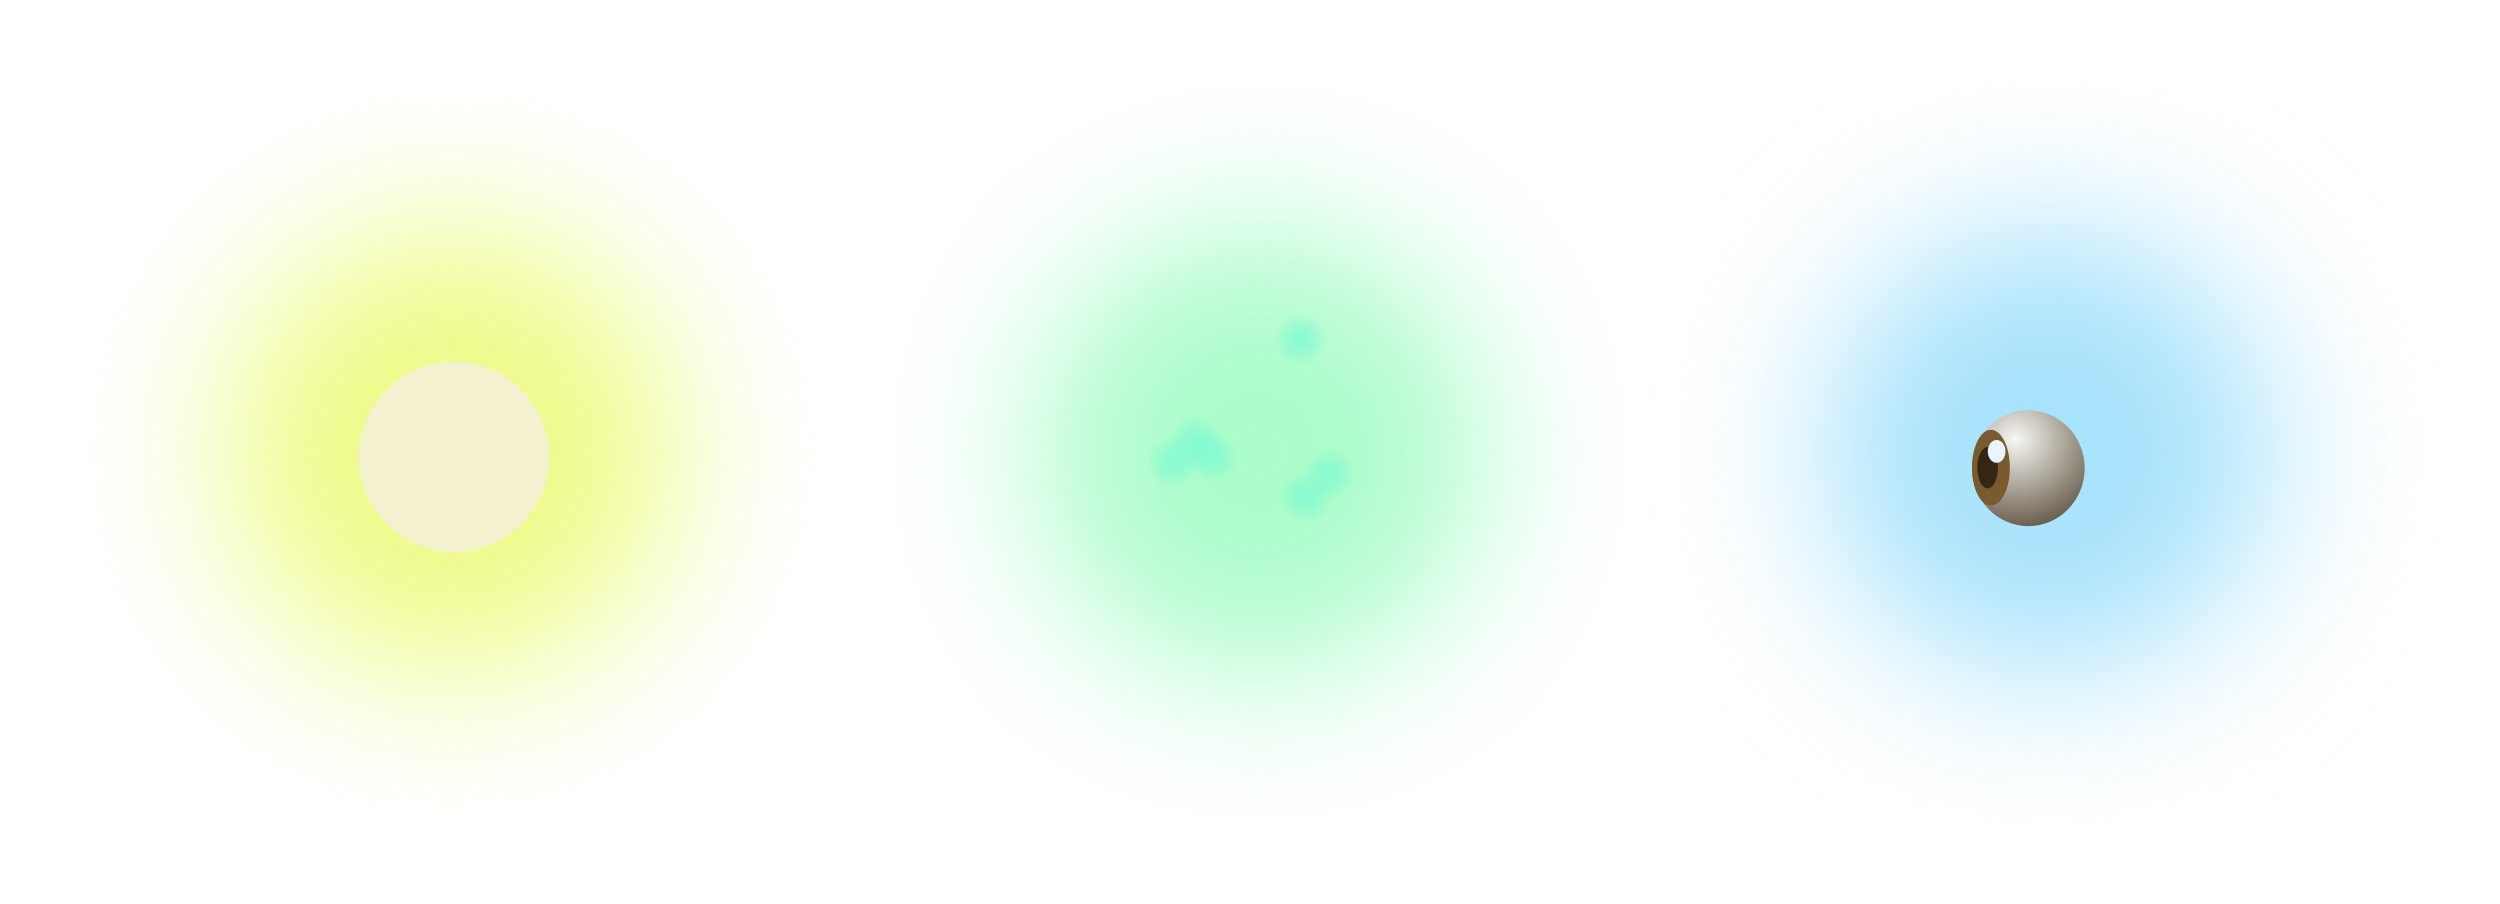
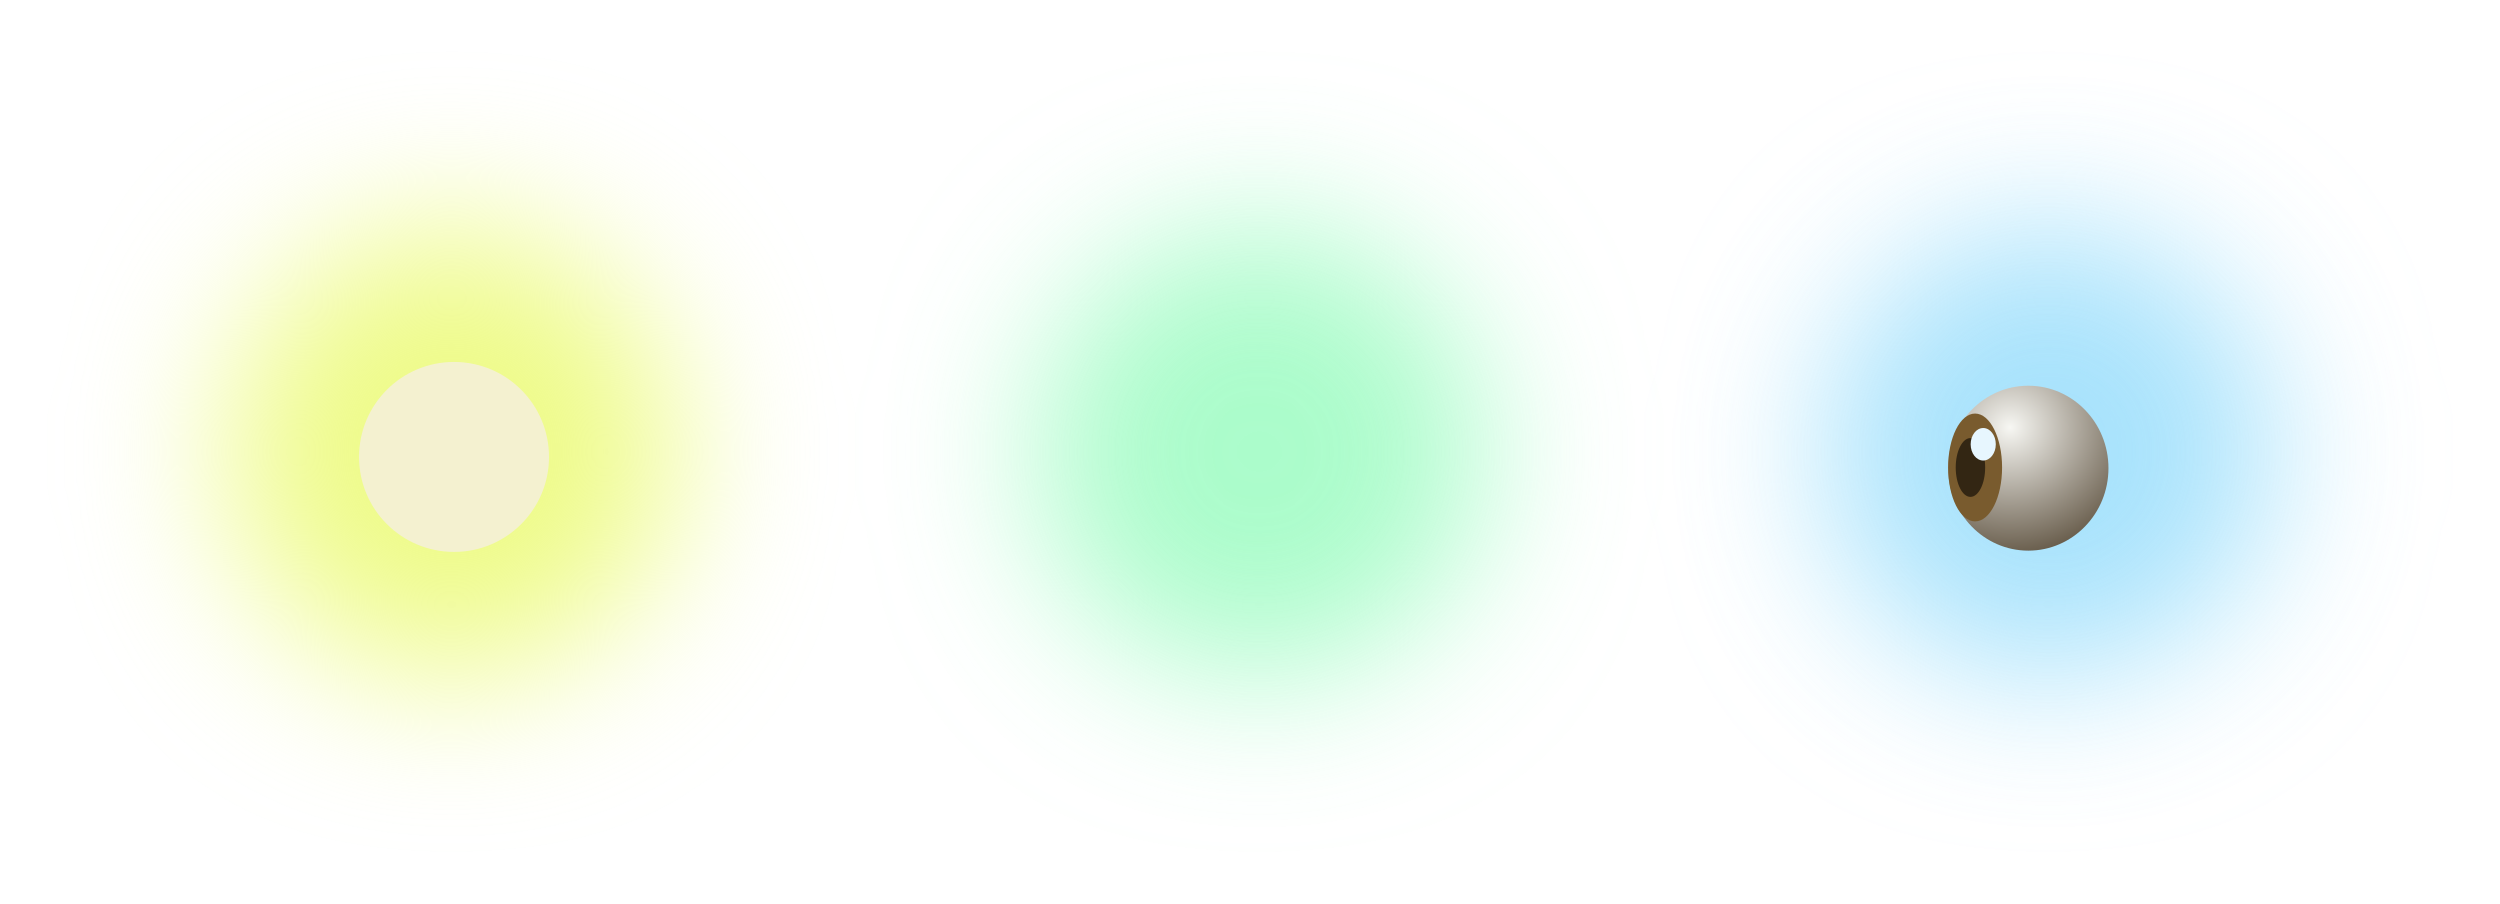
<svg xmlns="http://www.w3.org/2000/svg" xmlns:xlink="http://www.w3.org/1999/xlink" width="56.878mm" height="20.551mm" viewBox="0 0 56.878 20.551" version="1.1" id="svg1919">
  <defs id="defs1916">
    <linearGradient id="linearGradient8062">
      <stop style="stop-color:#f7f7f3;stop-opacity:1" offset="0" id="stop8058" />
      <stop style="stop-color:#554835;stop-opacity:1" offset="1" id="stop8060" />
    </linearGradient>
    <linearGradient id="linearGradient6531">
      <stop style="stop-color:#f7f7f3;stop-opacity:1" offset="0" id="stop6527" />
      <stop style="stop-color:#b09d81;stop-opacity:1" offset="1" id="stop6529" />
    </linearGradient>
    <linearGradient id="linearGradient6184">
      <stop style="stop-color:#88fbd2;stop-opacity:1" offset="0" id="stop6180" />
      <stop style="stop-color:#6ef8ce;stop-opacity:0;" offset="1" id="stop6182" />
    </linearGradient>
    <linearGradient id="linearGradient11644">
      <stop style="stop-color:#ffffff;stop-opacity:1" offset="0" id="stop11640" />
      <stop style="stop-color:#d5cbbc;stop-opacity:1" offset="1" id="stop11642" />
    </linearGradient>
    <linearGradient id="linearGradient8971">
      <stop style="stop-color:#35813b;stop-opacity:1" offset="0" id="stop8967" />
      <stop style="stop-color:#1b441b;stop-opacity:1" offset="1" id="stop8969" />
    </linearGradient>
    <marker style="overflow:visible" id="Arrow1Mend" refX="0" refY="0" orient="auto">
      <path transform="matrix(-0.4,0,0,-0.4,-4,0)" style="fill:context-stroke;fill-rule:evenodd;stroke:context-stroke;stroke-width:1pt" d="M 0,0 5,-5 -12.5,0 5,5 Z" id="path6926" />
    </marker>
    <linearGradient id="linearGradient6579">
      <stop style="stop-color:#6ecaf8;stop-opacity:1;" offset="0" id="stop6575" />
      <stop style="stop-color:#6ecaf8;stop-opacity:0;" offset="1" id="stop6577" />
    </linearGradient>
    <filter style="color-interpolation-filters:sRGB" id="filter6571" x="-0.404" y="-0.404" width="1.809" height="1.809">
      <feGaussianBlur stdDeviation="1.728" id="feGaussianBlur6573" />
    </filter>
    <linearGradient xlink:href="#linearGradient6579" id="linearGradient6581" x1="93.383" y1="100.019" x2="93.383" y2="63.141" gradientUnits="userSpaceOnUse" />
    <radialGradient xlink:href="#linearGradient6579" id="radialGradient8110" cx="105.24" cy="79.818" fx="105.24" fy="79.818" r="0.976" gradientUnits="userSpaceOnUse" gradientTransform="matrix(0.6030273,0,0,0.6030273,38.56063,28.7973)" />
    <radialGradient xlink:href="#linearGradient6579" id="radialGradient8213" gradientUnits="userSpaceOnUse" gradientTransform="matrix(0.6030273,0,0,0.6030273,38.05608,29.25981)" cx="105.24" cy="79.818" fx="105.24" fy="79.818" r="0.976" />
    <radialGradient xlink:href="#linearGradient6579" id="radialGradient8217" gradientUnits="userSpaceOnUse" gradientTransform="matrix(0.6030273,0,0,0.6030273,38.93904,29.13367)" cx="105.24" cy="79.818" fx="105.24" fy="79.818" r="0.976" />
    <radialGradient xlink:href="#linearGradient6579" id="radialGradient8225" gradientUnits="userSpaceOnUse" gradientTransform="matrix(0.6030273,0,0,0.6030273,41.26883,30.01663)" cx="105.24" cy="79.818" fx="105.24" fy="79.818" r="0.976" />
    <linearGradient xlink:href="#linearGradient8971" id="linearGradient8946" gradientUnits="userSpaceOnUse" x1="93.383" y1="100.019" x2="93.383" y2="63.141" gradientTransform="matrix(1,0,0,0.1157899,0,-121.0366)" />
    <filter style="color-interpolation-filters:sRGB" id="filter10713" x="-0.749" y="-0.23" width="2.498" height="1.46">
      <feGaussianBlur stdDeviation="0.674" id="feGaussianBlur10715" />
    </filter>
    <radialGradient xlink:href="#linearGradient6579" id="radialGradient11516" gradientUnits="userSpaceOnUse" gradientTransform="matrix(0.6030273,0,0,0.6030273,40.57859,27.30498)" cx="105.24" cy="79.818" fx="105.24" fy="79.818" r="0.976" />
    <radialGradient xlink:href="#linearGradient6579" id="radialGradient11520" gradientUnits="userSpaceOnUse" gradientTransform="matrix(0.6030273,0,0,0.6030273,41.10776,26.77581)" cx="105.24" cy="79.818" fx="105.24" fy="79.818" r="0.976" />
    <radialGradient xlink:href="#linearGradient11644" id="radialGradient11648" cx="107.048" cy="-101.914" fx="107.048" fy="-101.914" r="3.029" gradientTransform="matrix(1.425518,-0.5377639,0.7487234,1.984734,30.75449,157.9487)" gradientUnits="userSpaceOnUse" />
    <linearGradient xlink:href="#linearGradient6579" id="linearGradient13010" gradientUnits="userSpaceOnUse" x1="93.383" y1="100.019" x2="93.383" y2="63.141" gradientTransform="translate(0,64.4256)" />
    <radialGradient xlink:href="#linearGradient6184" id="radialGradient13384" gradientUnits="userSpaceOnUse" gradientTransform="matrix(0.6030273,0,0,0.6030273,-42.2831,22.18765)" cx="105.24" cy="79.818" fx="105.24" fy="79.818" r="0.976" />
    <radialGradient xlink:href="#linearGradient6184" id="radialGradient13386" gradientUnits="userSpaceOnUse" gradientTransform="matrix(0.6030273,0,0,0.6030273,-42.81226,22.71682)" cx="105.24" cy="79.818" fx="105.24" fy="79.818" r="0.976" />
-     <radialGradient xlink:href="#linearGradient8062" id="radialGradient13388" gradientUnits="userSpaceOnUse" gradientTransform="matrix(0.7886969,-0.1222219,0.1316103,0.7527997,-19.55712,-7.1319)" cx="106.882" cy="-101.166" fx="106.882" fy="-101.166" r="3.029" />
+     <radialGradient xlink:href="#linearGradient8062" id="radialGradient13388" gradientUnits="userSpaceOnUse" gradientTransform="matrix(1.122454,-0.1739432,0.1873045,1.071366,-49.71862,30.89984)" cx="106.882" cy="-101.166" fx="106.882" fy="-101.166" r="3.029" />
    <radialGradient xlink:href="#linearGradient6184" id="radialGradient13392" gradientUnits="userSpaceOnUse" gradientTransform="matrix(0.6030273,0,0,0.6030273,-42.12203,25.42847)" cx="105.24" cy="79.818" fx="105.24" fy="79.818" r="0.976" />
-     <radialGradient xlink:href="#linearGradient6184" id="radialGradient13394" gradientUnits="userSpaceOnUse" gradientTransform="matrix(0.6030273,0,0,0.6030273,-44.45182,24.5455)" cx="105.24" cy="79.818" fx="105.24" fy="79.818" r="0.976" />
-     <radialGradient xlink:href="#linearGradient6184" id="radialGradient13396" gradientUnits="userSpaceOnUse" gradientTransform="matrix(0.6030273,0,0,0.6030273,-45.33478,24.67164)" cx="105.24" cy="79.818" fx="105.24" fy="79.818" r="0.976" />
-     <radialGradient xlink:href="#linearGradient6184" id="radialGradient13398" gradientUnits="userSpaceOnUse" gradientTransform="matrix(0.6030273,0,0,0.6030273,-44.83023,24.20914)" cx="105.24" cy="79.818" fx="105.24" fy="79.818" r="0.976" />
    <radialGradient xlink:href="#linearGradient6184" id="radialGradient1633" gradientUnits="userSpaceOnUse" gradientTransform="matrix(0.6030273,0,0,0.6030273,-7.896497,-103.9098)" cx="105.24" cy="79.818" fx="105.24" fy="79.818" r="0.976" />
    <radialGradient xlink:href="#linearGradient6184" id="radialGradient1635" gradientUnits="userSpaceOnUse" gradientTransform="matrix(0.6030273,0,0,0.6030273,-8.77946,-103.7836)" cx="105.24" cy="79.818" fx="105.24" fy="79.818" r="0.976" />
    <radialGradient xlink:href="#linearGradient6184" id="radialGradient1637" gradientUnits="userSpaceOnUse" gradientTransform="matrix(0.6030273,0,0,0.6030273,-8.27491,-104.2461)" cx="105.24" cy="79.818" fx="105.24" fy="79.818" r="0.976" />
    <radialGradient xlink:href="#linearGradient6184" id="radialGradient1643" gradientUnits="userSpaceOnUse" gradientTransform="matrix(0.6030273,0,0,0.6030273,-124.2983,-6.871051)" cx="105.24" cy="79.818" fx="105.24" fy="79.818" r="0.976" />
    <radialGradient xlink:href="#linearGradient6184" id="radialGradient1645" gradientUnits="userSpaceOnUse" gradientTransform="matrix(0.6030273,0,0,0.6030273,-124.8275,-6.341884)" cx="105.24" cy="79.818" fx="105.24" fy="79.818" r="0.976" />
    <radialGradient xlink:href="#linearGradient6184" id="radialGradient1653" gradientUnits="userSpaceOnUse" gradientTransform="matrix(0.6030273,0,0,0.6030273,-38.49634,29.4725)" cx="105.24" cy="79.818" fx="105.24" fy="79.818" r="0.976" />
    <radialGradient xlink:href="#linearGradient6184" id="radialGradient1659" gradientUnits="userSpaceOnUse" gradientTransform="matrix(0.6030273,0,0,0.6030273,14.92084,-42.80342)" cx="105.24" cy="79.818" fx="105.24" fy="79.818" r="0.976" />
    <radialGradient xlink:href="#linearGradient6184" id="radialGradient1661" gradientUnits="userSpaceOnUse" gradientTransform="matrix(0.6030273,0,0,0.6030273,14.39167,-42.27425)" cx="105.24" cy="79.818" fx="105.24" fy="79.818" r="0.976" />
    <radialGradient xlink:href="#linearGradient6184" id="radialGradient6186" cx="30.168" cy="93.913" fx="30.168" fy="93.913" r="0.589" gradientUnits="userSpaceOnUse" gradientTransform="translate(-12.52291,-24.25697)" />
    <radialGradient xlink:href="#linearGradient6531" id="radialGradient6872" gradientUnits="userSpaceOnUse" gradientTransform="matrix(1.474861,-0.2285547,0.2461109,1.407734,-81.54775,71.25076)" cx="106.882" cy="-101.166" fx="106.882" fy="-101.166" r="3.029" />
-     <radialGradient xlink:href="#linearGradient6184" id="radialGradient7773" gradientUnits="userSpaceOnUse" gradientTransform="matrix(0.6030273,0,0,0.6030273,-42.81226,22.71682)" cx="105.24" cy="79.818" fx="105.24" fy="79.818" r="0.976" />
-     <radialGradient xlink:href="#linearGradient6184" id="radialGradient7775" gradientUnits="userSpaceOnUse" gradientTransform="matrix(0.6030273,0,0,0.6030273,-42.2831,22.18765)" cx="105.24" cy="79.818" fx="105.24" fy="79.818" r="0.976" />
-     <radialGradient xlink:href="#linearGradient6184" id="radialGradient7779" gradientUnits="userSpaceOnUse" gradientTransform="matrix(0.6030273,0,0,0.6030273,-28.30383,45.93963)" cx="105.24" cy="79.818" fx="105.24" fy="79.818" r="0.976" />
  </defs>
  <g id="layer1" transform="translate(-5.571202,-86.3522)">
    <circle style="opacity:0.734;mix-blend-mode:normal;fill:#88d8fb;fill-opacity:1;stroke:none;stroke-width:0.5;filter:url(#filter6571)" id="circle3615" cx="52.173" cy="96.628" r="5.127" />
    <circle style="opacity:0.705;mix-blend-mode:normal;fill:#88fbb5;fill-opacity:1;stroke:none;stroke-width:0.5;filter:url(#filter6571)" id="circle2165" cx="34.225" cy="96.628" r="5.127" />
    <rect style="opacity:0.499;fill:url(#linearGradient6581);fill-opacity:1;stroke:none;stroke-width:0.558;stroke-opacity:1" id="rect3906" width="33.92" height="52.202" x="77.212" y="61.691" />
    <circle style="fill:#e8dec4;fill-opacity:1;stroke:#dbcca3;stroke-width:0.5;stroke-opacity:1" id="circle4144" cx="137.653" cy="98.211" r="15.382" />
    <path style="fill:#fcfaf7;fill-opacity:1;stroke:#dbcca3;stroke-width:0.5;stroke-opacity:1" id="circle4437" d="m 123.905,105.111 a 15.382,15.382 0 0 1 0.477,-14.677 l 13.272,7.777 z" />
    <ellipse style="fill:#795b2e;fill-opacity:1;stroke:none;stroke-width:1.036;stroke-opacity:1" id="path5293" cx="124.914" cy="97.916" rx="2.65" ry="5.966" />
    <ellipse style="fill:#332613;fill-opacity:1;stroke:none;stroke-width:0.565;stroke-opacity:1" id="ellipse5411" cx="124.457" cy="97.916" rx="1.445" ry="3.254" />
    <ellipse style="fill:#e7f6fe;fill-opacity:1;stroke:none;stroke-width:0.389;stroke-opacity:1" id="ellipse7188" cx="125.712" cy="95.348" rx="1.236" ry="1.802" />
    <circle style="mix-blend-mode:normal;fill:#fcd9ae;fill-opacity:1;stroke:none;stroke-width:0.5;filter:url(#filter6571)" id="path6357" cx="83.726" cy="77.663" r="5.127" />
    <g id="path6783">
      <path style="color:#000000;fill:#59a1c9;-inkscape-stroke:none" d="m 89.455,78.312 v 0.234 h 8.867 V 78.312 Z" id="path10902" />
      <g id="g10890">
        <g id="path10892">
          <path style="color:#000000;fill:#59a1c9;fill-rule:evenodd;stroke-width:0.094pt;-inkscape-stroke:none" d="m 97.387,78.429 -0.468,0.468 1.638,-0.468 -1.638,-0.468 z" id="path10896" />
          <path style="color:#000000;fill:#59a1c9;fill-rule:evenodd;-inkscape-stroke:none" d="m 96.705,77.834 0.596,0.596 -0.596,0.594 2.08,-0.594 z m 0.43,0.254 1.195,0.342 -1.195,0.34 0.342,-0.34 -0.045,-0.045 z" id="path10898" />
        </g>
      </g>
    </g>
    <g id="path7265">
      <path style="color:#000000;fill:#59c96d;-inkscape-stroke:none" d="m 89.455,77.072 v 0.234 h 9.766 v -0.234 z" id="path10920" />
      <g id="g10908">
        <g id="path10910">
          <path style="color:#000000;fill:#59c96d;fill-rule:evenodd;stroke-width:0.094pt;-inkscape-stroke:none" d="m 98.284,77.19 -0.468,0.468 1.638,-0.468 -1.638,-0.468 z" id="path10914" />
          <path style="color:#000000;fill:#59c96d;fill-rule:evenodd;-inkscape-stroke:none" d="m 97.602,76.596 0.594,0.594 -0.594,0.594 2.08,-0.594 z m 0.43,0.252 1.195,0.342 -1.195,0.342 0.342,-0.342 -0.045,-0.045 z" id="path10916" />
        </g>
      </g>
    </g>
    <g id="path7267">
      <path style="color:#000000;fill:#c96259;-inkscape-stroke:none" d="m 89.455,75.816 v 0.232 h 7.293 v -0.232 z" id="path10938" />
      <g id="g10926">
        <g id="path10928">
          <path style="color:#000000;fill:#c96259;fill-rule:evenodd;stroke-width:0.094pt;-inkscape-stroke:none" d="m 95.812,75.933 -0.468,0.468 1.638,-0.468 -1.638,-0.468 z" id="path10932" />
          <path style="color:#000000;fill:#c96259;fill-rule:evenodd;-inkscape-stroke:none" d="m 95.131,75.338 0.594,0.596 -0.594,0.594 2.078,-0.594 z m 0.428,0.254 1.197,0.342 -1.195,0.34 0.34,-0.34 -0.045,-0.045 z" id="path10934" />
        </g>
      </g>
    </g>
    <g id="path7542">
      <path style="color:#000000;fill:#b859c9;-inkscape-stroke:none" d="m 89.455,79.561 v 0.234 h 6.377 v -0.234 z" id="path10956" />
      <g id="g10944">
        <g id="path10946">
          <path style="color:#000000;fill:#b859c9;fill-rule:evenodd;stroke-width:0.094pt;-inkscape-stroke:none" d="m 94.896,79.677 -0.468,0.468 1.638,-0.468 -1.638,-0.468 z" id="path10950" />
          <path style="color:#000000;fill:#b859c9;fill-rule:evenodd;-inkscape-stroke:none" d="m 94.215,79.084 0.594,0.594 -0.594,0.594 2.078,-0.594 z m 0.43,0.252 1.195,0.34 -1.195,0.342 0.34,-0.34 -0.043,-0.045 z" id="path10952" />
        </g>
      </g>
    </g>
    <circle style="fill:url(#radialGradient8110);fill-opacity:1;stroke:none;stroke-width:0.16;stroke-miterlimit:4;stroke-dasharray:none;stroke-opacity:1" id="path7996" cx="102.023" cy="76.93" r="0.589" />
    <circle style="fill:url(#radialGradient8213);fill-opacity:1;stroke:none;stroke-width:0.16;stroke-miterlimit:4;stroke-dasharray:none;stroke-opacity:1" id="circle8211" cx="101.518" cy="77.392" r="0.589" />
    <circle style="fill:url(#radialGradient8217);fill-opacity:1;stroke:none;stroke-width:0.16;stroke-miterlimit:4;stroke-dasharray:none;stroke-opacity:1" id="circle8215" cx="102.401" cy="77.266" r="0.589" />
    <circle style="fill:url(#radialGradient8225);fill-opacity:1;stroke:none;stroke-width:0.16;stroke-miterlimit:4;stroke-dasharray:none;stroke-opacity:1" id="circle8223" cx="104.731" cy="78.149" r="0.589" />
    <circle style="opacity:1;fill:#f4f1d0;fill-opacity:1;stroke:none;stroke-width:0.265;stroke-miterlimit:4;stroke-dasharray:none;stroke-opacity:1" id="path8259" cx="83.781" cy="77.783" r="2.161" />
    <g id="g8762" transform="rotate(90,97.59217,87.7693)">
      <g id="path8750">
        <path style="color:#000000;fill:#59a1c9;-inkscape-stroke:none" d="M 90.123,83.078 V 83.312 h 8.326 v -0.234 z" id="path10974" />
        <g id="g10962">
          <g id="path10964">
            <path style="color:#000000;fill:#59a1c9;fill-rule:evenodd;stroke-width:0.094pt;-inkscape-stroke:none" d="m 97.514,83.195 -0.468,0.468 1.638,-0.468 -1.638,-0.468 z" id="path10968" />
            <path style="color:#000000;fill:#59a1c9;fill-rule:evenodd;-inkscape-stroke:none" d="m 96.832,82.602 0.592,0.594 -0.592,0.594 2.078,-0.594 z m 0.428,0.252 1.195,0.342 -1.195,0.342 0.342,-0.342 -0.043,-0.045 z" id="path10970" />
          </g>
        </g>
      </g>
      <g id="path8752">
        <path style="color:#000000;fill:#59c96d;-inkscape-stroke:none" d="m 90.123,81.838 v 0.234 h 5.18 v -0.234 z" id="path10992" />
        <g id="g10980">
          <g id="path10982">
            <path style="color:#000000;fill:#59c96d;fill-rule:evenodd;stroke-width:0.094pt;-inkscape-stroke:none" d="m 94.368,81.956 -0.468,0.468 1.638,-0.468 -1.638,-0.468 z" id="path10986" />
            <path style="color:#000000;fill:#59c96d;fill-rule:evenodd;-inkscape-stroke:none" d="m 93.686,81.361 0.594,0.594 -0.594,0.594 2.078,-0.594 z m 0.428,0.252 1.197,0.342 -1.197,0.342 0.342,-0.342 -0.043,-0.043 z" id="path10988" />
          </g>
        </g>
      </g>
      <g id="path8754">
        <path style="color:#000000;fill:#c96259;-inkscape-stroke:none" d="m 90.123,80.582 v 0.234 h 3.893 v -0.234 z" id="path11010" />
        <g id="g10998">
          <g id="path11000">
            <path style="color:#000000;fill:#c96259;fill-rule:evenodd;stroke-width:0.094pt;-inkscape-stroke:none" d="m 93.079,80.699 -0.468,0.468 1.638,-0.468 -1.638,-0.468 z" id="path11004" />
            <path style="color:#000000;fill:#c96259;fill-rule:evenodd;-inkscape-stroke:none" d="m 92.396,80.105 0.594,0.594 -0.594,0.594 2.08,-0.594 z m 0.428,0.252 1.197,0.342 -1.197,0.342 0.344,-0.342 -0.045,-0.045 z" id="path11006" />
          </g>
        </g>
      </g>
      <g id="path8756">
        <path style="color:#000000;fill:#b859c9;-inkscape-stroke:none" d="m 90.123,84.326 v 0.234 h 10.125 v -0.234 z" id="path11028" />
        <g id="g11016">
          <g id="path11018">
            <path style="color:#000000;fill:#b859c9;fill-rule:evenodd;stroke-width:0.094pt;-inkscape-stroke:none" d="m 99.312,84.443 -0.468,0.468 1.638,-0.468 -1.638,-0.468 z" id="path11022" />
            <path style="color:#000000;fill:#b859c9;fill-rule:evenodd;-inkscape-stroke:none" d="m 98.629,83.85 0.594,0.594 -0.594,0.594 2.08,-0.594 z m 0.43,0.252 1.195,0.342 -1.195,0.342 0.342,-0.342 -0.045,-0.045 z" id="path11024" />
          </g>
        </g>
      </g>
    </g>
    <rect style="fill:url(#linearGradient8946);fill-opacity:1;stroke:none;stroke-width:0.19;stroke-opacity:1" id="rect8944" width="33.92" height="6.044" x="77.212" y="-113.893" transform="scale(1,-1)" />
    <g id="g9482" transform="matrix(0,-1,-1,0,201.0084,192.2231)">
      <g id="path9470">
        <path style="color:#000000;fill:#59a1c9;-inkscape-stroke:none" d="m 88.676,99.172 v 0.234 h 8.867 v -0.234 z" id="path11046" />
        <g id="g11034">
          <g id="path11036">
            <path style="color:#000000;fill:#59a1c9;fill-rule:evenodd;stroke-width:0.094pt;-inkscape-stroke:none" d="m 96.608,99.289 -0.468,0.468 1.638,-0.468 -1.638,-0.468 z" id="path11040" />
            <path style="color:#000000;fill:#59a1c9;fill-rule:evenodd;-inkscape-stroke:none" d="m 95.926,98.695 0.594,0.594 -0.594,0.594 2.078,-0.594 z m 0.428,0.252 1.195,0.342 -1.195,0.342 0.342,-0.342 -0.043,-0.045 z" id="path11042" />
          </g>
        </g>
      </g>
      <g id="path9472">
        <path style="color:#000000;fill:#59c96d;-inkscape-stroke:none" d="m 88.676,97.934 v 0.232 h 9.766 v -0.232 z" id="path11064" />
        <g id="g11052">
          <g id="path11054">
            <path style="color:#000000;fill:#59c96d;fill-rule:evenodd;stroke-width:0.094pt;-inkscape-stroke:none" d="m 97.505,98.05 -0.468,0.468 1.638,-0.468 -1.638,-0.468 z" id="path11058" />
            <path style="color:#000000;fill:#59c96d;fill-rule:evenodd;-inkscape-stroke:none" d="m 96.822,97.455 0.596,0.596 -0.596,0.594 2.08,-0.596 z m 0.43,0.254 1.197,0.342 -1.197,0.34 0.342,-0.342 -0.045,-0.043 z" id="path11060" />
          </g>
        </g>
      </g>
      <g id="path9474">
        <path style="color:#000000;fill:#c96259;-inkscape-stroke:none" d="m 88.676,96.676 v 0.234 h 7.293 v -0.234 z" id="path11082" />
        <g id="g11070">
          <g id="path11072">
            <path style="color:#000000;fill:#c96259;fill-rule:evenodd;stroke-width:0.094pt;-inkscape-stroke:none" d="m 95.033,96.793 -0.468,0.468 1.638,-0.468 -1.638,-0.468 z" id="path11076" />
            <path style="color:#000000;fill:#c96259;fill-rule:evenodd;-inkscape-stroke:none" d="m 94.352,96.199 0.592,0.594 -0.592,0.594 2.078,-0.594 z m 0.428,0.252 1.195,0.342 -1.195,0.342 0.342,-0.342 -0.045,-0.045 z" id="path11078" />
          </g>
        </g>
      </g>
      <g id="path9476">
        <path style="color:#000000;fill:#b859c9;-inkscape-stroke:none" d="m 88.676,100.42 v 0.234 h 6.377 v -0.234 z" id="path11100" />
        <g id="g11088">
          <g id="path11090">
            <path style="color:#000000;fill:#b859c9;fill-rule:evenodd;stroke-width:0.094pt;-inkscape-stroke:none" d="m 94.117,100.537 -0.468,0.468 1.638,-0.468 -1.638,-0.468 z" id="path11094" />
            <path style="color:#000000;fill:#b859c9;fill-rule:evenodd;-inkscape-stroke:none" d="m 93.436,99.943 0.592,0.594 -0.592,0.594 2.078,-0.594 z m 0.428,0.252 1.195,0.342 -1.195,0.342 0.342,-0.342 -0.045,-0.045 z" id="path11096" />
          </g>
        </g>
      </g>
    </g>
    <ellipse style="mix-blend-mode:normal;fill:#133014;fill-opacity:1;stroke:none;stroke-width:0.063;stroke-opacity:1;filter:url(#filter10713)" id="ellipse9974" cx="-111.781" cy="-102.334" transform="matrix(0,-0.9001925,-1.263863,0,-24.98071,10.51566)" rx="1.081" ry="3.515" />
    <ellipse style="fill:url(#radialGradient11648);fill-opacity:1;stroke:#dbcca3;stroke-width:0.1;stroke-opacity:1" id="path9694" cx="107.64" cy="-102.334" transform="rotate(90)" rx="2.979" ry="3.152" />
    <ellipse style="fill:#795b2e;fill-opacity:1;stroke:none;stroke-width:0.392;stroke-opacity:1" id="ellipse9696" cx="105.845" cy="-102.396" rx="1.003" ry="2.258" transform="rotate(90)" />
    <ellipse style="fill:#332613;fill-opacity:1;stroke:none;stroke-width:0.214;stroke-opacity:1" id="ellipse9698" cx="105.672" cy="-102.396" rx="0.547" ry="1.232" transform="rotate(90)" />
    <ellipse style="fill:#e7f6fe;fill-opacity:1;stroke:none;stroke-width:0.147;stroke-opacity:1" id="ellipse9700" cx="106.147" cy="-103.368" rx="0.468" ry="0.682" transform="rotate(90)" />
    <circle style="fill:url(#radialGradient11516);fill-opacity:1;stroke:none;stroke-width:0.16;stroke-miterlimit:4;stroke-dasharray:none;stroke-opacity:1" id="circle11514" cx="104.041" cy="75.437" r="0.589" />
    <circle style="fill:url(#radialGradient11520);fill-opacity:1;stroke:none;stroke-width:0.16;stroke-miterlimit:4;stroke-dasharray:none;stroke-opacity:1" id="circle11518" cx="104.57" cy="74.908" r="0.589" />
    <rect style="fill:url(#linearGradient13010);fill-opacity:1;stroke:none;stroke-width:0.558;stroke-opacity:1" id="rect13008" width="33.92" height="52.202" x="77.212" y="126.117" />
    <circle style="mix-blend-mode:normal;fill:#eefb88;fill-opacity:1;stroke:none;stroke-width:0.5;filter:url(#filter6571)" id="circle13208" cx="15.847" cy="96.628" r="5.127" />
    <circle style="opacity:1;fill:#f4f1d0;fill-opacity:1;stroke:none;stroke-width:0.265;stroke-miterlimit:4;stroke-dasharray:none;stroke-opacity:1" id="circle13266" cx="15.901" cy="96.748" r="2.161" />
    <g id="g13316" transform="rotate(90,69.28396,49.351)">
      <g id="g13278">
        <path style="color:#000000;fill:#59a1c9;-inkscape-stroke:none" d="M 90.123,83.078 V 83.312 h 8.326 v -0.234 z" id="path13268" />
        <g id="g13276">
          <g id="g13274">
            <path style="color:#000000;fill:#59a1c9;fill-rule:evenodd;stroke-width:0.094pt;-inkscape-stroke:none" d="m 97.514,83.195 -0.468,0.468 1.638,-0.468 -1.638,-0.468 z" id="path13270" />
            <path style="color:#000000;fill:#59a1c9;fill-rule:evenodd;-inkscape-stroke:none" d="m 96.832,82.602 0.592,0.594 -0.592,0.594 2.078,-0.594 z m 0.428,0.252 1.195,0.342 -1.195,0.342 0.342,-0.342 -0.043,-0.045 z" id="path13272" />
          </g>
        </g>
      </g>
      <g id="g13290">
        <path style="color:#000000;fill:#59c96d;-inkscape-stroke:none" d="m 90.123,81.838 v 0.234 h 5.18 v -0.234 z" id="path13280" />
        <g id="g13288">
          <g id="g13286">
            <path style="color:#000000;fill:#59c96d;fill-rule:evenodd;stroke-width:0.094pt;-inkscape-stroke:none" d="m 94.368,81.956 -0.468,0.468 1.638,-0.468 -1.638,-0.468 z" id="path13282" />
            <path style="color:#000000;fill:#59c96d;fill-rule:evenodd;-inkscape-stroke:none" d="m 93.686,81.361 0.594,0.594 -0.594,0.594 2.078,-0.594 z m 0.428,0.252 1.197,0.342 -1.197,0.342 0.342,-0.342 -0.043,-0.043 z" id="path13284" />
          </g>
        </g>
      </g>
      <g id="g13302">
        <path style="color:#000000;fill:#c96259;-inkscape-stroke:none" d="m 90.123,80.582 v 0.234 h 3.893 v -0.234 z" id="path13292" />
        <g id="g13300">
          <g id="g13298">
            <path style="color:#000000;fill:#c96259;fill-rule:evenodd;stroke-width:0.094pt;-inkscape-stroke:none" d="m 93.079,80.699 -0.468,0.468 1.638,-0.468 -1.638,-0.468 z" id="path13294" />
            <path style="color:#000000;fill:#c96259;fill-rule:evenodd;-inkscape-stroke:none" d="m 92.396,80.105 0.594,0.594 -0.594,0.594 2.08,-0.594 z m 0.428,0.252 1.197,0.342 -1.197,0.342 0.344,-0.342 -0.045,-0.045 z" id="path13296" />
          </g>
        </g>
      </g>
      <g id="g13314">
        <path style="color:#000000;fill:#b859c9;-inkscape-stroke:none" d="m 90.123,84.326 v 0.234 h 10.125 v -0.234 z" id="path13304" />
        <g id="g13312">
          <g id="g13310">
            <path style="color:#000000;fill:#b859c9;fill-rule:evenodd;stroke-width:0.094pt;-inkscape-stroke:none" d="m 99.312,84.443 -0.468,0.468 1.638,-0.468 -1.638,-0.468 z" id="path13306" />
            <path style="color:#000000;fill:#b859c9;fill-rule:evenodd;-inkscape-stroke:none" d="m 98.629,83.85 0.594,0.594 -0.594,0.594 2.08,-0.594 z m 0.43,0.252 1.195,0.342 -1.195,0.342 0.342,-0.342 -0.045,-0.045 z" id="path13308" />
          </g>
        </g>
      </g>
    </g>
    <g id="g1408" transform="translate(0,24.84861)">
      <g id="g13220" transform="translate(-69.467,18.96511)">
        <path style="color:#000000;fill:#59a1c9;-inkscape-stroke:none" d="m 89.455,78.312 v 0.234 h 8.867 V 78.312 Z" id="path13210" />
        <g id="g13218">
          <g id="g13216">
            <path style="color:#000000;fill:#59a1c9;fill-rule:evenodd;stroke-width:0.094pt;-inkscape-stroke:none" d="m 97.387,78.429 -0.468,0.468 1.638,-0.468 -1.638,-0.468 z" id="path13212" />
            <path style="color:#000000;fill:#59a1c9;fill-rule:evenodd;-inkscape-stroke:none" d="m 96.705,77.834 0.596,0.596 -0.596,0.594 2.08,-0.594 z m 0.43,0.254 1.195,0.342 -1.195,0.34 0.342,-0.34 -0.045,-0.045 z" id="path13214" />
          </g>
        </g>
      </g>
      <g id="g13232" transform="translate(-69.467,18.96511)">
        <path style="color:#000000;fill:#59c96d;-inkscape-stroke:none" d="m 89.455,77.072 v 0.234 h 9.766 v -0.234 z" id="path13222" />
        <g id="g13230">
          <g id="g13228">
            <path style="color:#000000;fill:#59c96d;fill-rule:evenodd;stroke-width:0.094pt;-inkscape-stroke:none" d="m 98.284,77.19 -0.468,0.468 1.638,-0.468 -1.638,-0.468 z" id="path13224" />
            <path style="color:#000000;fill:#59c96d;fill-rule:evenodd;-inkscape-stroke:none" d="m 97.602,76.596 0.594,0.594 -0.594,0.594 2.08,-0.594 z m 0.43,0.252 1.195,0.342 -1.195,0.342 0.342,-0.342 -0.045,-0.045 z" id="path13226" />
          </g>
        </g>
      </g>
      <g id="g13244" transform="translate(-69.99617,18.96511)">
        <path style="color:#000000;fill:#c96259;-inkscape-stroke:none" d="m 89.455,75.816 v 0.232 h 7.293 v -0.232 z" id="path13234" />
        <g id="g13242">
          <g id="g13240">
            <path style="color:#000000;fill:#c96259;fill-rule:evenodd;stroke-width:0.094pt;-inkscape-stroke:none" d="m 95.812,75.933 -0.468,0.468 1.638,-0.468 -1.638,-0.468 z" id="path13236" />
            <path style="color:#000000;fill:#c96259;fill-rule:evenodd;-inkscape-stroke:none" d="m 95.131,75.338 0.594,0.596 -0.594,0.594 2.078,-0.594 z m 0.428,0.254 1.197,0.342 -1.195,0.34 0.34,-0.34 -0.045,-0.045 z" id="path13238" />
          </g>
        </g>
      </g>
      <g id="g13256" transform="translate(-69.99617,18.96511)">
        <path style="color:#000000;fill:#b859c9;-inkscape-stroke:none" d="m 89.455,79.561 v 0.234 h 6.377 v -0.234 z" id="path13246" />
        <g id="g13254">
          <g id="g13252">
            <path style="color:#000000;fill:#b859c9;fill-rule:evenodd;stroke-width:0.094pt;-inkscape-stroke:none" d="m 94.896,79.677 -0.468,0.468 1.638,-0.468 -1.638,-0.468 z" id="path13248" />
            <path style="color:#000000;fill:#b859c9;fill-rule:evenodd;-inkscape-stroke:none" d="m 94.215,79.084 0.594,0.594 -0.594,0.594 2.078,-0.594 z m 0.43,0.252 1.195,0.34 -1.195,0.342 0.34,-0.34 -0.043,-0.045 z" id="path13250" />
          </g>
        </g>
      </g>
      <g id="g13330" transform="matrix(-1,0,0,1,133.7394,-1.864369)">
        <path style="color:#000000;fill:#59a1c9;-inkscape-stroke:none" d="m 88.676,99.172 v 0.234 h 8.867 v -0.234 z" id="path13320" />
        <g id="g13328">
          <g id="g13326">
            <path style="color:#000000;fill:#59a1c9;fill-rule:evenodd;stroke-width:0.094pt;-inkscape-stroke:none" d="m 96.608,99.289 -0.468,0.468 1.638,-0.468 -1.638,-0.468 z" id="path13322" />
            <path style="color:#000000;fill:#59a1c9;fill-rule:evenodd;-inkscape-stroke:none" d="m 95.926,98.695 0.594,0.594 -0.594,0.594 2.078,-0.594 z m 0.428,0.252 1.195,0.342 -1.195,0.342 0.342,-0.342 -0.043,-0.045 z" id="path13324" />
          </g>
        </g>
      </g>
      <g id="g13342" transform="matrix(-1,0,0,1,133.7394,-1.864369)">
        <path style="color:#000000;fill:#59c96d;-inkscape-stroke:none" d="m 88.676,97.934 v 0.232 h 9.766 v -0.232 z" id="path13332" />
        <g id="g13340">
          <g id="g13338">
            <path style="color:#000000;fill:#59c96d;fill-rule:evenodd;stroke-width:0.094pt;-inkscape-stroke:none" d="m 97.505,98.05 -0.468,0.468 1.638,-0.468 -1.638,-0.468 z" id="path13334" />
            <path style="color:#000000;fill:#59c96d;fill-rule:evenodd;-inkscape-stroke:none" d="m 96.822,97.455 0.596,0.596 -0.596,0.594 2.08,-0.596 z m 0.43,0.254 1.197,0.342 -1.197,0.34 0.342,-0.342 -0.045,-0.043 z" id="path13336" />
          </g>
        </g>
      </g>
      <g id="g13354" transform="matrix(-1,0,0,1,134.2685,-1.864369)">
        <path style="color:#000000;fill:#c96259;-inkscape-stroke:none" d="m 88.676,96.676 v 0.234 h 7.293 v -0.234 z" id="path13344" />
        <g id="g13352">
          <g id="g13350">
            <path style="color:#000000;fill:#c96259;fill-rule:evenodd;stroke-width:0.094pt;-inkscape-stroke:none" d="m 95.033,96.793 -0.468,0.468 1.638,-0.468 -1.638,-0.468 z" id="path13346" />
            <path style="color:#000000;fill:#c96259;fill-rule:evenodd;-inkscape-stroke:none" d="m 94.352,96.199 0.592,0.594 -0.592,0.594 2.078,-0.594 z m 0.428,0.252 1.195,0.342 -1.195,0.342 0.342,-0.342 -0.045,-0.045 z" id="path13348" />
          </g>
        </g>
      </g>
      <g id="g13366" transform="matrix(-1,0,0,1,134.2685,-1.864369)">
        <path style="color:#000000;fill:#b859c9;-inkscape-stroke:none" d="m 88.676,100.42 v 0.234 h 6.377 v -0.234 z" id="path13356" />
        <g id="g13364">
          <g id="g13362">
            <path style="color:#000000;fill:#b859c9;fill-rule:evenodd;stroke-width:0.094pt;-inkscape-stroke:none" d="m 94.117,100.537 -0.468,0.468 1.638,-0.468 -1.638,-0.468 z" id="path13358" />
            <path style="color:#000000;fill:#b859c9;fill-rule:evenodd;-inkscape-stroke:none" d="m 93.436,99.943 0.592,0.594 -0.592,0.594 2.078,-0.594 z m 0.428,0.252 1.195,0.342 -1.195,0.342 0.342,-0.342 -0.045,-0.045 z" id="path13360" />
          </g>
        </g>
      </g>
    </g>
-     <ellipse style="fill:url(#radialGradient13388);fill-opacity:1;stroke:none;stroke-width:0.042;stroke-opacity:1" id="ellipse13372" cx="51.718" cy="-97.004" rx="1.281" ry="1.318" transform="scale(1,-1)" />
-     <ellipse style="fill:#795b2e;fill-opacity:1;stroke:none;stroke-width:0.159;stroke-opacity:1" id="ellipse13374" cx="50.867" cy="96.993" rx="0.431" ry="0.862" />
-     <ellipse style="fill:#332613;fill-opacity:1;stroke:none;stroke-width:0.087;stroke-opacity:1" id="ellipse13376" cx="50.792" cy="96.993" rx="0.235" ry="0.47" />
-     <ellipse style="fill:#e7f6fe;fill-opacity:1;stroke:none;stroke-width:0.06;stroke-opacity:1" id="ellipse13378" cx="50.997" cy="96.622" rx="0.201" ry="0.26" />
-     <g id="g7763" transform="translate(14.13674,24.05976)">
-       <circle style="fill:url(#radialGradient13398);fill-opacity:1;stroke:none;stroke-width:0.16;stroke-miterlimit:4;stroke-dasharray:none;stroke-opacity:1" id="circle13258" cx="18.632" cy="72.341" r="0.589" />
-       <circle style="fill:url(#radialGradient13396);fill-opacity:1;stroke:none;stroke-width:0.16;stroke-miterlimit:4;stroke-dasharray:none;stroke-opacity:1" id="circle13260" cx="18.128" cy="72.804" r="0.589" />
-       <circle style="fill:url(#radialGradient13394);fill-opacity:1;stroke:none;stroke-width:0.16;stroke-miterlimit:4;stroke-dasharray:none;stroke-opacity:1" id="circle13262" cx="19.011" cy="72.678" r="0.589" />
-     </g>
+     <ellipse style="fill:url(#radialGradient13388);fill-opacity:1;stroke:none;stroke-width:0.06;stroke-opacity:1" id="ellipse13372" cx="51.718" cy="-97.004" rx="1.823" ry="1.876" transform="scale(1,-1)" />
+     <ellipse style="fill:#795b2e;fill-opacity:1;stroke:none;stroke-width:0.226;stroke-opacity:1" id="ellipse13374" cx="50.507" cy="96.988" rx="0.614" ry="1.227" />
+     <ellipse style="fill:#332613;fill-opacity:1;stroke:none;stroke-width:0.123;stroke-opacity:1" id="ellipse13376" cx="50.401" cy="96.988" rx="0.335" ry="0.669" />
+     <ellipse style="fill:#e7f6fe;fill-opacity:1;stroke:none;stroke-width:0.085;stroke-opacity:1" id="ellipse13378" cx="50.692" cy="96.46" rx="0.286" ry="0.37" />
    <circle style="fill:url(#radialGradient13392);fill-opacity:1;stroke:none;stroke-width:0.16;stroke-miterlimit:4;stroke-dasharray:none;stroke-opacity:1" id="circle13264" cx="21.34" cy="73.561" r="0.589" />
    <circle style="fill:url(#radialGradient13386);fill-opacity:1;stroke:none;stroke-width:0.16;stroke-miterlimit:4;stroke-dasharray:none;stroke-opacity:1" id="circle13380" cx="20.65" cy="70.849" r="0.589" />
    <circle style="fill:url(#radialGradient13384);fill-opacity:1;stroke:none;stroke-width:0.16;stroke-miterlimit:4;stroke-dasharray:none;stroke-opacity:1" id="circle13382" cx="21.179" cy="70.32" r="0.589" />
    <circle style="fill:url(#radialGradient1637);fill-opacity:1;stroke:none;stroke-width:0.16;stroke-miterlimit:4;stroke-dasharray:none;stroke-opacity:1" id="circle1627" cx="55.187" cy="-56.114" r="0.589" transform="rotate(117.5822)" />
    <circle style="fill:url(#radialGradient1635);fill-opacity:1;stroke:none;stroke-width:0.16;stroke-miterlimit:4;stroke-dasharray:none;stroke-opacity:1" id="circle1629" cx="54.683" cy="-55.651" r="0.589" transform="rotate(117.5822)" />
    <circle style="fill:url(#radialGradient1633);fill-opacity:1;stroke:none;stroke-width:0.16;stroke-miterlimit:4;stroke-dasharray:none;stroke-opacity:1" id="circle1631" cx="55.566" cy="-55.777" r="0.589" transform="rotate(117.5822)" />
    <circle style="fill:url(#radialGradient1645);fill-opacity:1;stroke:none;stroke-width:0.16;stroke-miterlimit:4;stroke-dasharray:none;stroke-opacity:1" id="circle1639" cx="-61.365" cy="41.79" r="0.589" transform="rotate(-76.00475)" />
    <circle style="fill:url(#radialGradient1643);fill-opacity:1;stroke:none;stroke-width:0.16;stroke-miterlimit:4;stroke-dasharray:none;stroke-opacity:1" id="circle1641" cx="-60.836" cy="41.261" r="0.589" transform="rotate(-76.00475)" />
    <circle style="fill:url(#radialGradient6186);fill-opacity:1;stroke:none;stroke-width:0.16;stroke-miterlimit:4;stroke-dasharray:none;stroke-opacity:1" id="circle1647" cx="17.645" cy="69.656" r="0.589" />
    <circle style="fill:url(#radialGradient1653);fill-opacity:1;stroke:none;stroke-width:0.16;stroke-miterlimit:4;stroke-dasharray:none;stroke-opacity:1" id="circle1651" cx="24.966" cy="77.605" r="0.589" />
    <circle style="fill:url(#radialGradient1661);fill-opacity:1;stroke:none;stroke-width:0.16;stroke-miterlimit:4;stroke-dasharray:none;stroke-opacity:1" id="circle1655" cx="77.854" cy="5.858" r="0.589" transform="rotate(71.99798)" />
    <circle style="fill:url(#radialGradient1659);fill-opacity:1;stroke:none;stroke-width:0.16;stroke-miterlimit:4;stroke-dasharray:none;stroke-opacity:1" id="circle1657" cx="78.383" cy="5.329" r="0.589" transform="rotate(71.99798)" />
    <g id="g6870" transform="translate(0,15.75778)">
      <ellipse style="fill:url(#radialGradient6872);fill-opacity:1;stroke:#dbcca3;stroke-width:0.079;stroke-opacity:1" id="ellipse6862" cx="51.736" cy="-96.81" rx="2.396" ry="2.465" transform="scale(1,-1)" />
      <ellipse style="fill:#795b2e;fill-opacity:1;stroke:none;stroke-width:0.297;stroke-opacity:1" id="ellipse6864" cx="50.145" cy="96.789" rx="0.807" ry="1.612" />
      <ellipse style="fill:#332613;fill-opacity:1;stroke:none;stroke-width:0.162;stroke-opacity:1" id="ellipse6866" cx="50.006" cy="96.789" rx="0.44" ry="0.879" />
      <ellipse style="fill:#e7f6fe;fill-opacity:1;stroke:none;stroke-width:0.111;stroke-opacity:1" id="ellipse6868" cx="50.388" cy="96.095" rx="0.376" ry="0.487" />
    </g>
-     <g id="g7771" transform="translate(14.62977,26.82072)">
-       <circle style="fill:url(#radialGradient7773);fill-opacity:1;stroke:none;stroke-width:0.16;stroke-miterlimit:4;stroke-dasharray:none;stroke-opacity:1" id="circle7765" cx="20.65" cy="70.849" r="0.589" />
-       <circle style="fill:url(#radialGradient7775);fill-opacity:1;stroke:none;stroke-width:0.16;stroke-miterlimit:4;stroke-dasharray:none;stroke-opacity:1" id="circle7767" cx="21.179" cy="70.32" r="0.589" />
-     </g>
-     <circle style="fill:url(#radialGradient7779);fill-opacity:1;stroke:none;stroke-width:0.16;stroke-miterlimit:4;stroke-dasharray:none;stroke-opacity:1" id="circle7777" cx="35.159" cy="94.072" r="0.589" />
  </g>
</svg>
